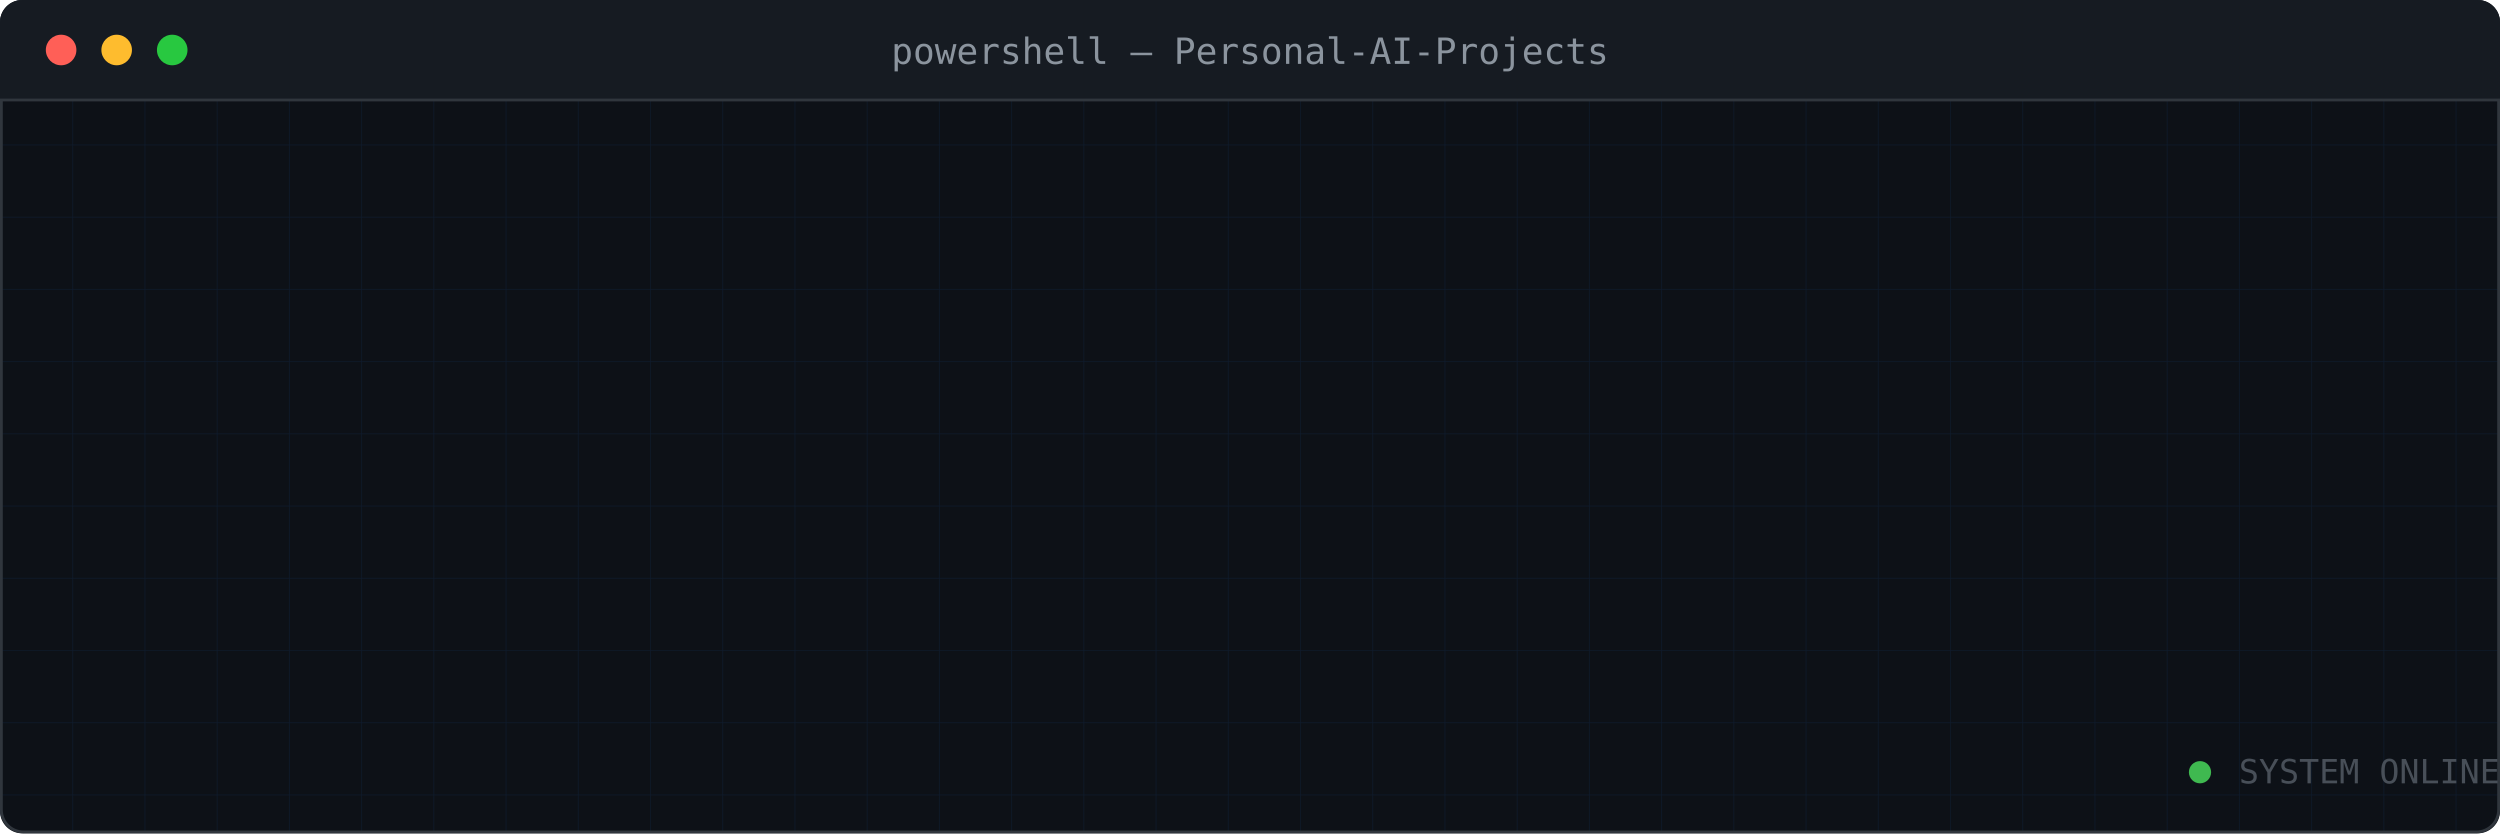
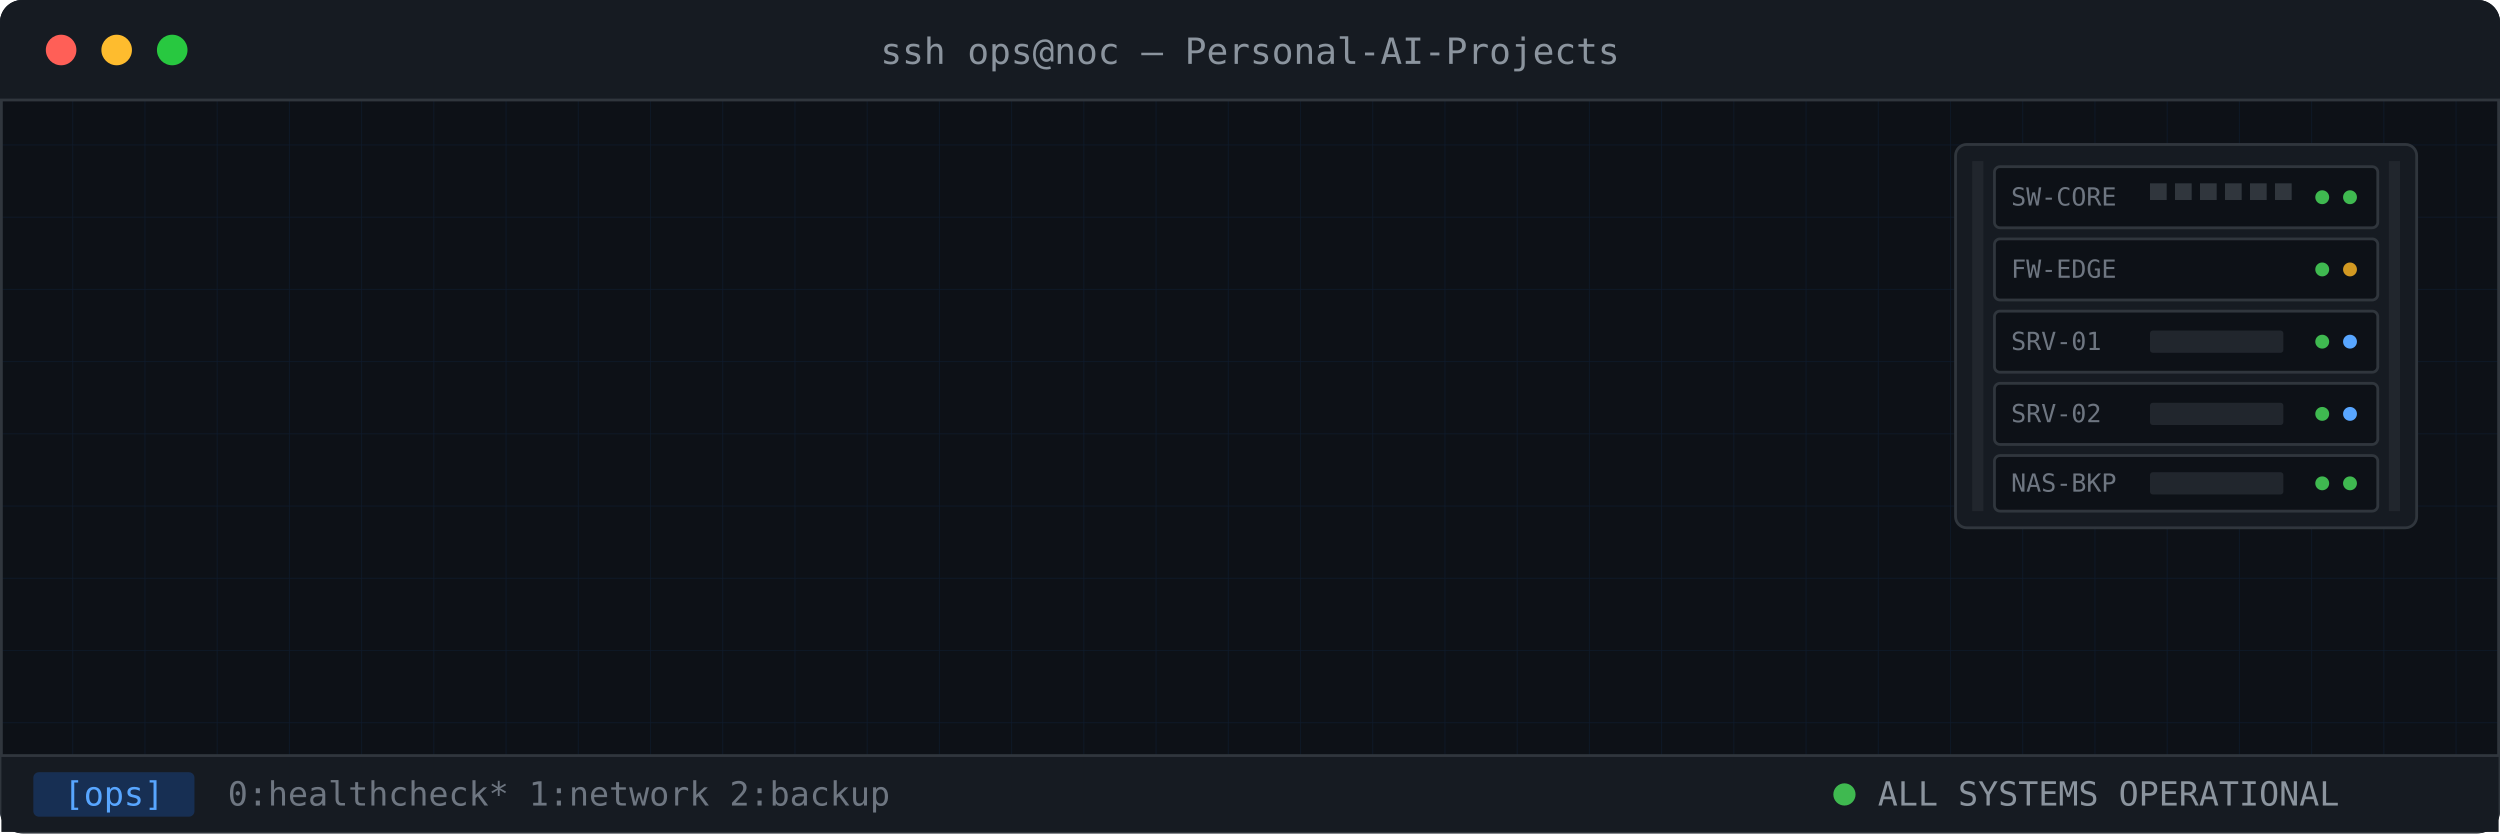
- <svg xmlns="http://www.w3.org/2000/svg" viewBox="0 0 900 300" width="900" height="300" role="img" aria-label="Personal AI Projects">
+ <svg xmlns="http://www.w3.org/2000/svg" viewBox="0 0 900 300" width="900" height="300" role="img" aria-label="Personal AI Projects — IT operations toolkit">
  <defs>
    <linearGradient id="sweep" x1="0" y1="0" x2="1" y2="0">
      <stop offset="0%" stop-color="#1F6FEB" />
-       <stop offset="40%" stop-color="#8B7FD4" />
+       <stop offset="40%" stop-color="#39C5CF" />
      <stop offset="50%" stop-color="#FFFFFF" />
-       <stop offset="60%" stop-color="#8B7FD4" />
+       <stop offset="60%" stop-color="#39C5CF" />
      <stop offset="100%" stop-color="#1F6FEB" />
      <animate attributeName="x1" values="-1;1" dur="6s" repeatCount="indefinite" />
      <animate attributeName="x2" values="0;2" dur="6s" repeatCount="indefinite" />
    </linearGradient>
    <pattern id="grid" width="26" height="26" patternUnits="userSpaceOnUse">
      <path d="M26 0 L0 0 0 26" fill="none" stroke="#1F6FEB" stroke-width="0.5" stroke-opacity="0.10" />
    </pattern>
    <linearGradient id="scan" x1="0" y1="0" x2="0" y2="1">
      <stop offset="0%" stop-color="#1F6FEB" stop-opacity="0" />
-       <stop offset="50%" stop-color="#6E5494" stop-opacity="0.16" />
+       <stop offset="50%" stop-color="#39C5CF" stop-opacity="0.12" />
      <stop offset="100%" stop-color="#1F6FEB" stop-opacity="0" />
    </linearGradient>
    <clipPath id="t1">
      <rect x="0" y="0" width="0" height="300">
-         <animate attributeName="width" from="0" to="380" dur="1.0s" begin="0.3s" fill="freeze" />
+         <animate attributeName="width" from="0" to="420" dur="0.9s" begin="0.3s" fill="freeze" />
      </rect>
    </clipPath>
    <clipPath id="t2">
      <rect x="0" y="0" width="0" height="300">
-         <animate attributeName="width" from="0" to="510" dur="1.2s" begin="1.5s" fill="freeze" />
+         <animate attributeName="width" from="0" to="660" dur="0.8s" begin="1.3s" fill="freeze" />
      </rect>
    </clipPath>
    <clipPath id="t3">
      <rect x="0" y="0" width="0" height="300">
-         <animate attributeName="width" from="0" to="470" dur="1.1s" begin="2.8s" fill="freeze" />
+         <animate attributeName="width" from="0" to="660" dur="0.8s" begin="2.1s" fill="freeze" />
      </rect>
    </clipPath>
    <clipPath id="t4">
      <rect x="0" y="0" width="0" height="300">
-         <animate attributeName="width" from="0" to="330" dur="0.8s" begin="4.0s" fill="freeze" />
+         <animate attributeName="width" from="0" to="660" dur="0.8s" begin="2.9s" fill="freeze" />
      </rect>
    </clipPath>
    <clipPath id="t5">
      <rect x="0" y="0" width="0" height="300">
-         <animate attributeName="width" from="0" to="900" dur="1.4s" begin="5.0s" fill="freeze" />
+         <animate attributeName="width" from="0" to="660" dur="0.8s" begin="3.7s" fill="freeze" />
      </rect>
    </clipPath>
    <clipPath id="t6">
      <rect x="0" y="0" width="0" height="300">
-         <animate attributeName="width" from="0" to="900" dur="1.0s" begin="6.3s" fill="freeze" />
+         <animate attributeName="width" from="0" to="660" dur="0.8s" begin="4.5s" fill="freeze" />
+       </rect>
+     </clipPath>
+     <clipPath id="t7">
+       <rect x="0" y="0" width="0" height="300">
+         <animate attributeName="width" from="0" to="900" dur="1.2s" begin="5.4s" fill="freeze" />
+       </rect>
+     </clipPath>
+     <clipPath id="t8">
+       <rect x="0" y="0" width="0" height="300">
+         <animate attributeName="width" from="0" to="900" dur="1.0s" begin="6.5s" fill="freeze" />
      </rect>
    </clipPath>
  </defs>
  <rect width="900" height="300" rx="8" fill="#0D1117" />
  <rect width="900" height="300" rx="8" fill="url(#grid)" />
  <rect x="0.5" y="0.5" width="899" height="299" rx="8" fill="none" stroke="#30363D" stroke-width="1" />
  <path d="M0 8 a8 8 0 0 1 8 -8 h884 a8 8 0 0 1 8 8 v28 h-900 z" fill="#161B22" />
  <line x1="0" y1="36" x2="900" y2="36" stroke="#30363D" stroke-width="1" />
  <circle cx="22" cy="18" r="5.5" fill="#FF5F57" />
  <circle cx="42" cy="18" r="5.5" fill="#FEBC2E" />
  <circle cx="62" cy="18" r="5.5" fill="#28C840" />
-   <text x="450" y="23" text-anchor="middle" font-family="Consolas, 'JetBrains Mono', monospace" font-size="13" fill="#8B949E">powershell — Personal-AI-Projects</text>
+   <text x="450" y="23" text-anchor="middle" font-family="Consolas, 'JetBrains Mono', monospace" font-size="13" fill="#8B949E">ssh ops@noc — Personal-AI-Projects</text>
  <rect x="0" y="-90" width="900" height="90" fill="url(#scan)">
    <animate attributeName="y" from="-90" to="300" dur="6s" repeatCount="indefinite" />
  </rect>
-   <g font-family="Consolas, 'JetBrains Mono', monospace" font-size="15">
+   <g font-family="Consolas, 'JetBrains Mono', monospace" font-size="14">
    <g clip-path="url(#t1)">
-       <text x="26" y="68" fill="#58A6FF">PS C:\Personal-AI-Projects&gt;</text>
-       <text x="266" y="68" fill="#C9D1D9"> .\init.ps1</text>
+       <text x="26" y="64" fill="#3FB950">ops@noc</text>
+       <text x="85" y="64" fill="#8B949E">:</text>
+       <text x="93" y="64" fill="#58A6FF">~/infra</text>
+       <text x="152" y="64" fill="#C9D1D9">$ ./healthcheck --all</text>
    </g>
    <g clip-path="url(#t2)">
-       <text x="26" y="94" fill="#3FB950">[  OK  ]</text>
-       <text x="106" y="94" fill="#8B949E">Loading project modules ......... 4 found</text>
+       <text x="26" y="88" fill="#3FB950">[  OK  ]</text>
+       <text x="106" y="88" fill="#8B949E">inventory ......... 8 tools online</text>
    </g>
    <g clip-path="url(#t3)">
-       <text x="26" y="120" fill="#3FB950">[  OK  ]</text>
-       <text x="106" y="120" fill="#8B949E">Runtime: Python 3.11 | PowerShell 5.1</text>
+       <text x="26" y="110" fill="#3FB950">[  OK  ]</text>
+       <text x="106" y="110" fill="#8B949E">platforms ......... Windows · Linux · macOS</text>
    </g>
    <g clip-path="url(#t4)">
-       <text x="26" y="146" fill="#3FB950">[  OK  ]</text>
-       <text x="106" y="146" fill="#8B949E">Environment ready</text>
+       <text x="26" y="132" fill="#3FB950">[  OK  ]</text>
+       <text x="106" y="132" fill="#8B949E">stack ............. Python · PowerShell · Bash</text>
+     </g>
+     <g clip-path="url(#t5)">
+       <text x="26" y="154" fill="#3FB950">[  OK  ]</text>
+       <text x="106" y="154" fill="#8B949E">ci pipelines ...... passing</text>
+     </g>
+     <g clip-path="url(#t6)">
+       <text x="26" y="176" fill="#3FB950">[  OK  ]</text>
+       <text x="106" y="176" fill="#8B949E">security review ... hardened</text>
    </g>
  </g>
-   <g clip-path="url(#t5)">
-     <text x="26" y="212" font-family="Consolas, 'JetBrains Mono', monospace" font-size="42" font-weight="700" letter-spacing="1" fill="url(#sweep)">PERSONAL-AI-PROJECTS</text>
+   <g transform="translate(704 52)">
+     <rect x="0" y="0" width="166" height="138" rx="4" fill="#161B22" stroke="#30363D" />
+     <rect x="6" y="6" width="4" height="126" fill="#21262D" />
+     <rect x="156" y="6" width="4" height="126" fill="#21262D" />
+     <g font-family="Consolas, 'JetBrains Mono', monospace" font-size="9" fill="#6E7681">
+       <rect x="14" y="8" width="138" height="22" rx="2" fill="#0D1117" stroke="#30363D" />
+       <text x="20" y="22">SW-CORE</text>
+       <g fill="#30363D">
+         <rect x="70" y="14" width="6" height="6" />
+         <rect x="79" y="14" width="6" height="6" />
+         <rect x="88" y="14" width="6" height="6" />
+         <rect x="97" y="14" width="6" height="6" />
+         <rect x="106" y="14" width="6" height="6" />
+         <rect x="115" y="14" width="6" height="6" />
+       </g>
+       <circle cx="132" cy="19" r="2.5" fill="#3FB950">
+         <animate attributeName="opacity" values="1;0.2;1" dur="0.7s" repeatCount="indefinite" />
+       </circle>
+       <circle cx="142" cy="19" r="2.5" fill="#3FB950">
+         <animate attributeName="opacity" values="1;0.3;1" dur="1.1s" repeatCount="indefinite" />
+       </circle>
+       <rect x="14" y="34" width="138" height="22" rx="2" fill="#0D1117" stroke="#30363D" />
+       <text x="20" y="48">FW-EDGE</text>
+       <circle cx="132" cy="45" r="2.5" fill="#3FB950">
+         <animate attributeName="opacity" values="1;0.4;1" dur="1.6s" repeatCount="indefinite" />
+       </circle>
+       <circle cx="142" cy="45" r="2.5" fill="#D29922">
+         <animate attributeName="opacity" values="1;0.2;1" dur="0.5s" repeatCount="indefinite" />
+       </circle>
+       <rect x="14" y="60" width="138" height="22" rx="2" fill="#0D1117" stroke="#30363D" />
+       <text x="20" y="74">SRV-01</text>
+       <rect x="70" y="67" width="48" height="8" rx="1" fill="#21262D" />
+       <circle cx="132" cy="71" r="2.5" fill="#3FB950">
+         <animate attributeName="opacity" values="1;0.2;1" dur="0.9s" repeatCount="indefinite" />
+       </circle>
+       <circle cx="142" cy="71" r="2.5" fill="#58A6FF">
+         <animate attributeName="opacity" values="0.3;1;0.3" dur="1.3s" repeatCount="indefinite" />
+       </circle>
+       <rect x="14" y="86" width="138" height="22" rx="2" fill="#0D1117" stroke="#30363D" />
+       <text x="20" y="100">SRV-02</text>
+       <rect x="70" y="93" width="48" height="8" rx="1" fill="#21262D" />
+       <circle cx="132" cy="97" r="2.5" fill="#3FB950">
+         <animate attributeName="opacity" values="1;0.3;1" dur="1.2s" repeatCount="indefinite" />
+       </circle>
+       <circle cx="142" cy="97" r="2.5" fill="#58A6FF">
+         <animate attributeName="opacity" values="0.3;1;0.3" dur="0.8s" repeatCount="indefinite" />
+       </circle>
+       <rect x="14" y="112" width="138" height="20" rx="2" fill="#0D1117" stroke="#30363D" />
+       <text x="20" y="125">NAS-BKP</text>
+       <rect x="70" y="118" width="48" height="8" rx="1" fill="#21262D" />
+       <circle cx="132" cy="122" r="2.5" fill="#3FB950">
+         <animate attributeName="opacity" values="1;0.4;1" dur="2s" repeatCount="indefinite" />
+       </circle>
+       <circle cx="142" cy="122" r="2.5" fill="#3FB950">
+         <animate attributeName="opacity" values="1;0.2;1" dur="0.6s" repeatCount="indefinite" />
+       </circle>
+     </g>
  </g>
-   <g clip-path="url(#t6)" font-family="Consolas, 'JetBrains Mono', monospace" font-size="15">
-     <text x="26" y="248" fill="#6E5494">&gt;</text>
-     <text x="44" y="248" fill="#8B949E">Automation · IT Operations · AI-assisted tooling</text>
+   <g clip-path="url(#t7)">
+     <text x="26" y="226" font-family="Consolas, 'JetBrains Mono', monospace" font-size="40" font-weight="700" letter-spacing="1" fill="url(#sweep)">PERSONAL-AI-PROJECTS</text>
  </g>
-   <rect x="26" y="272" width="9" height="17" fill="#58A6FF" opacity="0">
-     <animate attributeName="opacity" values="0;1" dur="0.01s" begin="7.3s" fill="freeze" />
-     <animate attributeName="opacity" values="1;1;0;0" dur="1.1s" begin="7.4s" repeatCount="indefinite" />
+   <g clip-path="url(#t8)" font-family="Consolas, 'JetBrains Mono', monospace" font-size="14">
+     <text x="26" y="254" fill="#39C5CF">&gt;</text>
+     <text x="44" y="254" fill="#8B949E">Infrastructure · Networking · Security · Automation</text>
+   </g>
+   <rect x="448" y="241" width="8" height="16" fill="#58A6FF" opacity="0">
+     <animate attributeName="opacity" values="0;1" dur="0.01s" begin="7.5s" fill="freeze" />
+     <animate attributeName="opacity" values="1;1;0;0" dur="1.1s" begin="7.6s" repeatCount="indefinite" />
  </rect>
+   <rect x="0.5" y="272" width="899" height="27.5" fill="#161B22" />
+   <line x1="0" y1="272" x2="900" y2="272" stroke="#30363D" stroke-width="1" />
  <g font-family="Consolas, 'JetBrains Mono', monospace" font-size="12">
-     <circle cx="792" cy="278" r="4" fill="#3FB950">
+     <rect x="12" y="278" width="58" height="16" rx="2" fill="#1F6FEB" fill-opacity="0.25" />
+     <text x="41" y="290" text-anchor="middle" fill="#58A6FF">[ops]</text>
+     <text x="82" y="290" fill="#6E7681">0:healthcheck*  1:network  2:backup</text>
+     <circle cx="664" cy="286" r="4" fill="#3FB950">
      <animate attributeName="opacity" values="1;0.25;1" dur="2.2s" repeatCount="indefinite" />
    </circle>
-     <text x="806" y="282" fill="#484F58">SYSTEM ONLINE</text>
+     <text x="676" y="290" fill="#8B949E">ALL SYSTEMS OPERATIONAL</text>
  </g>
</svg>
